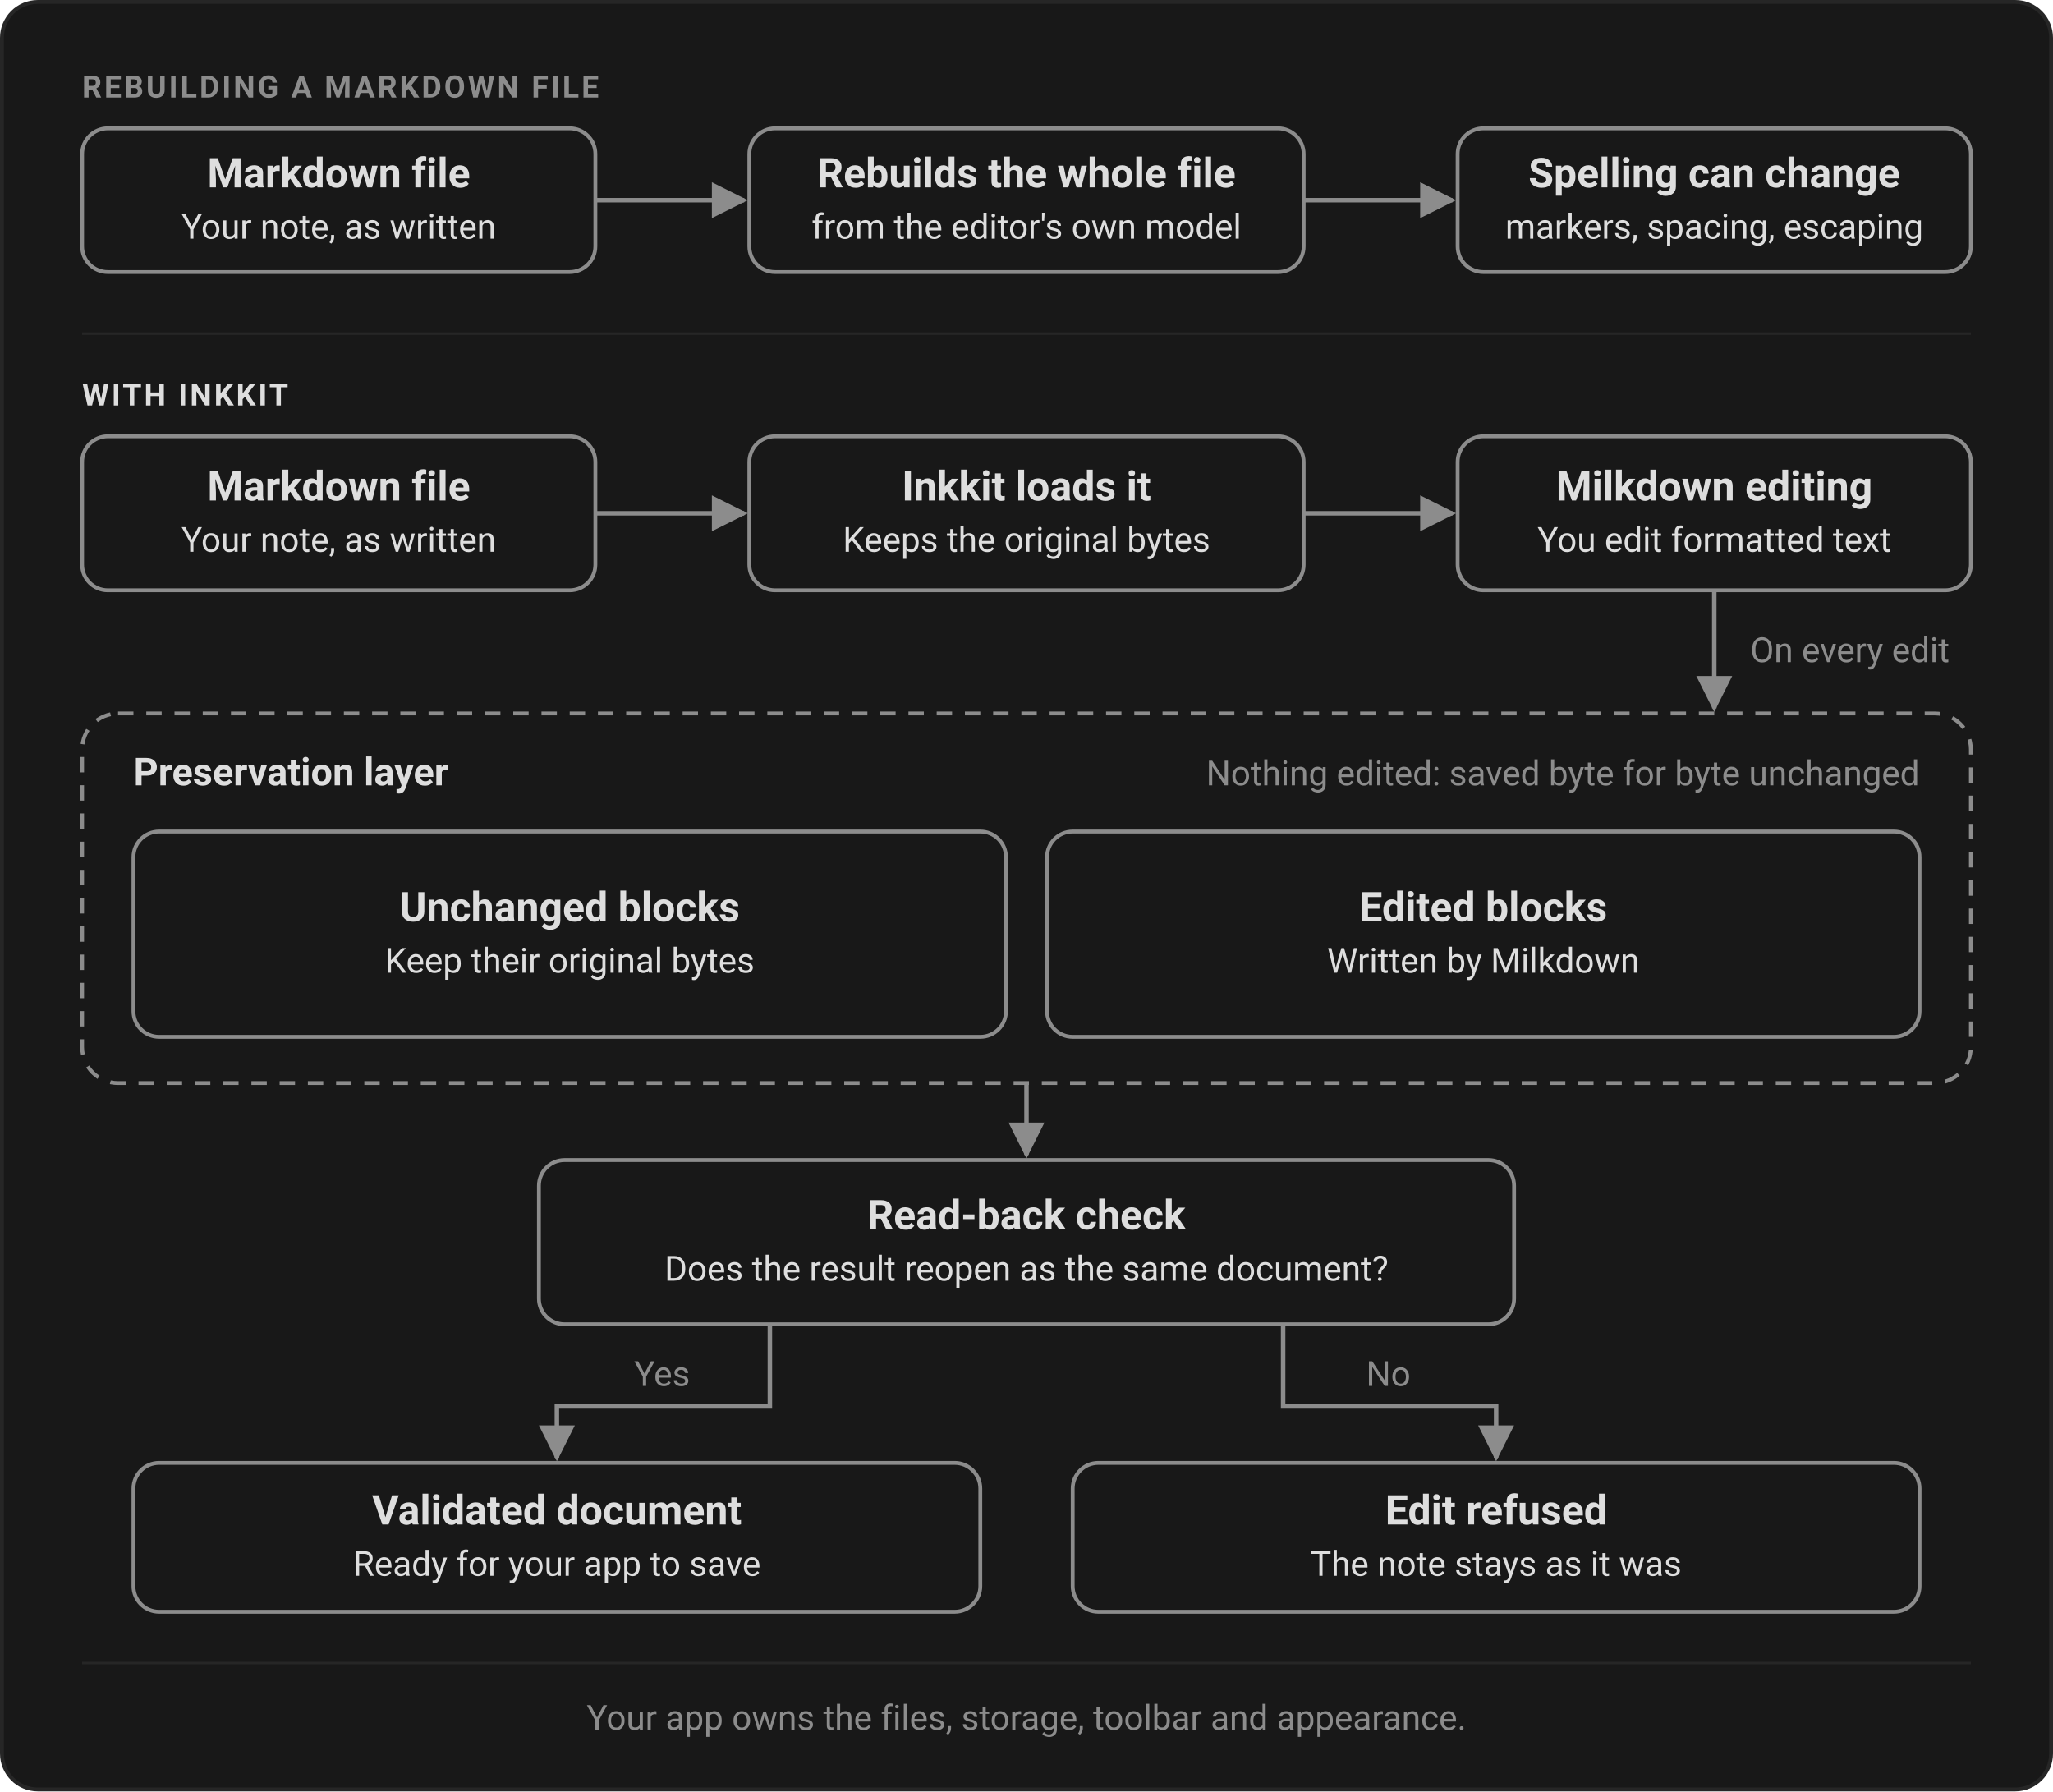
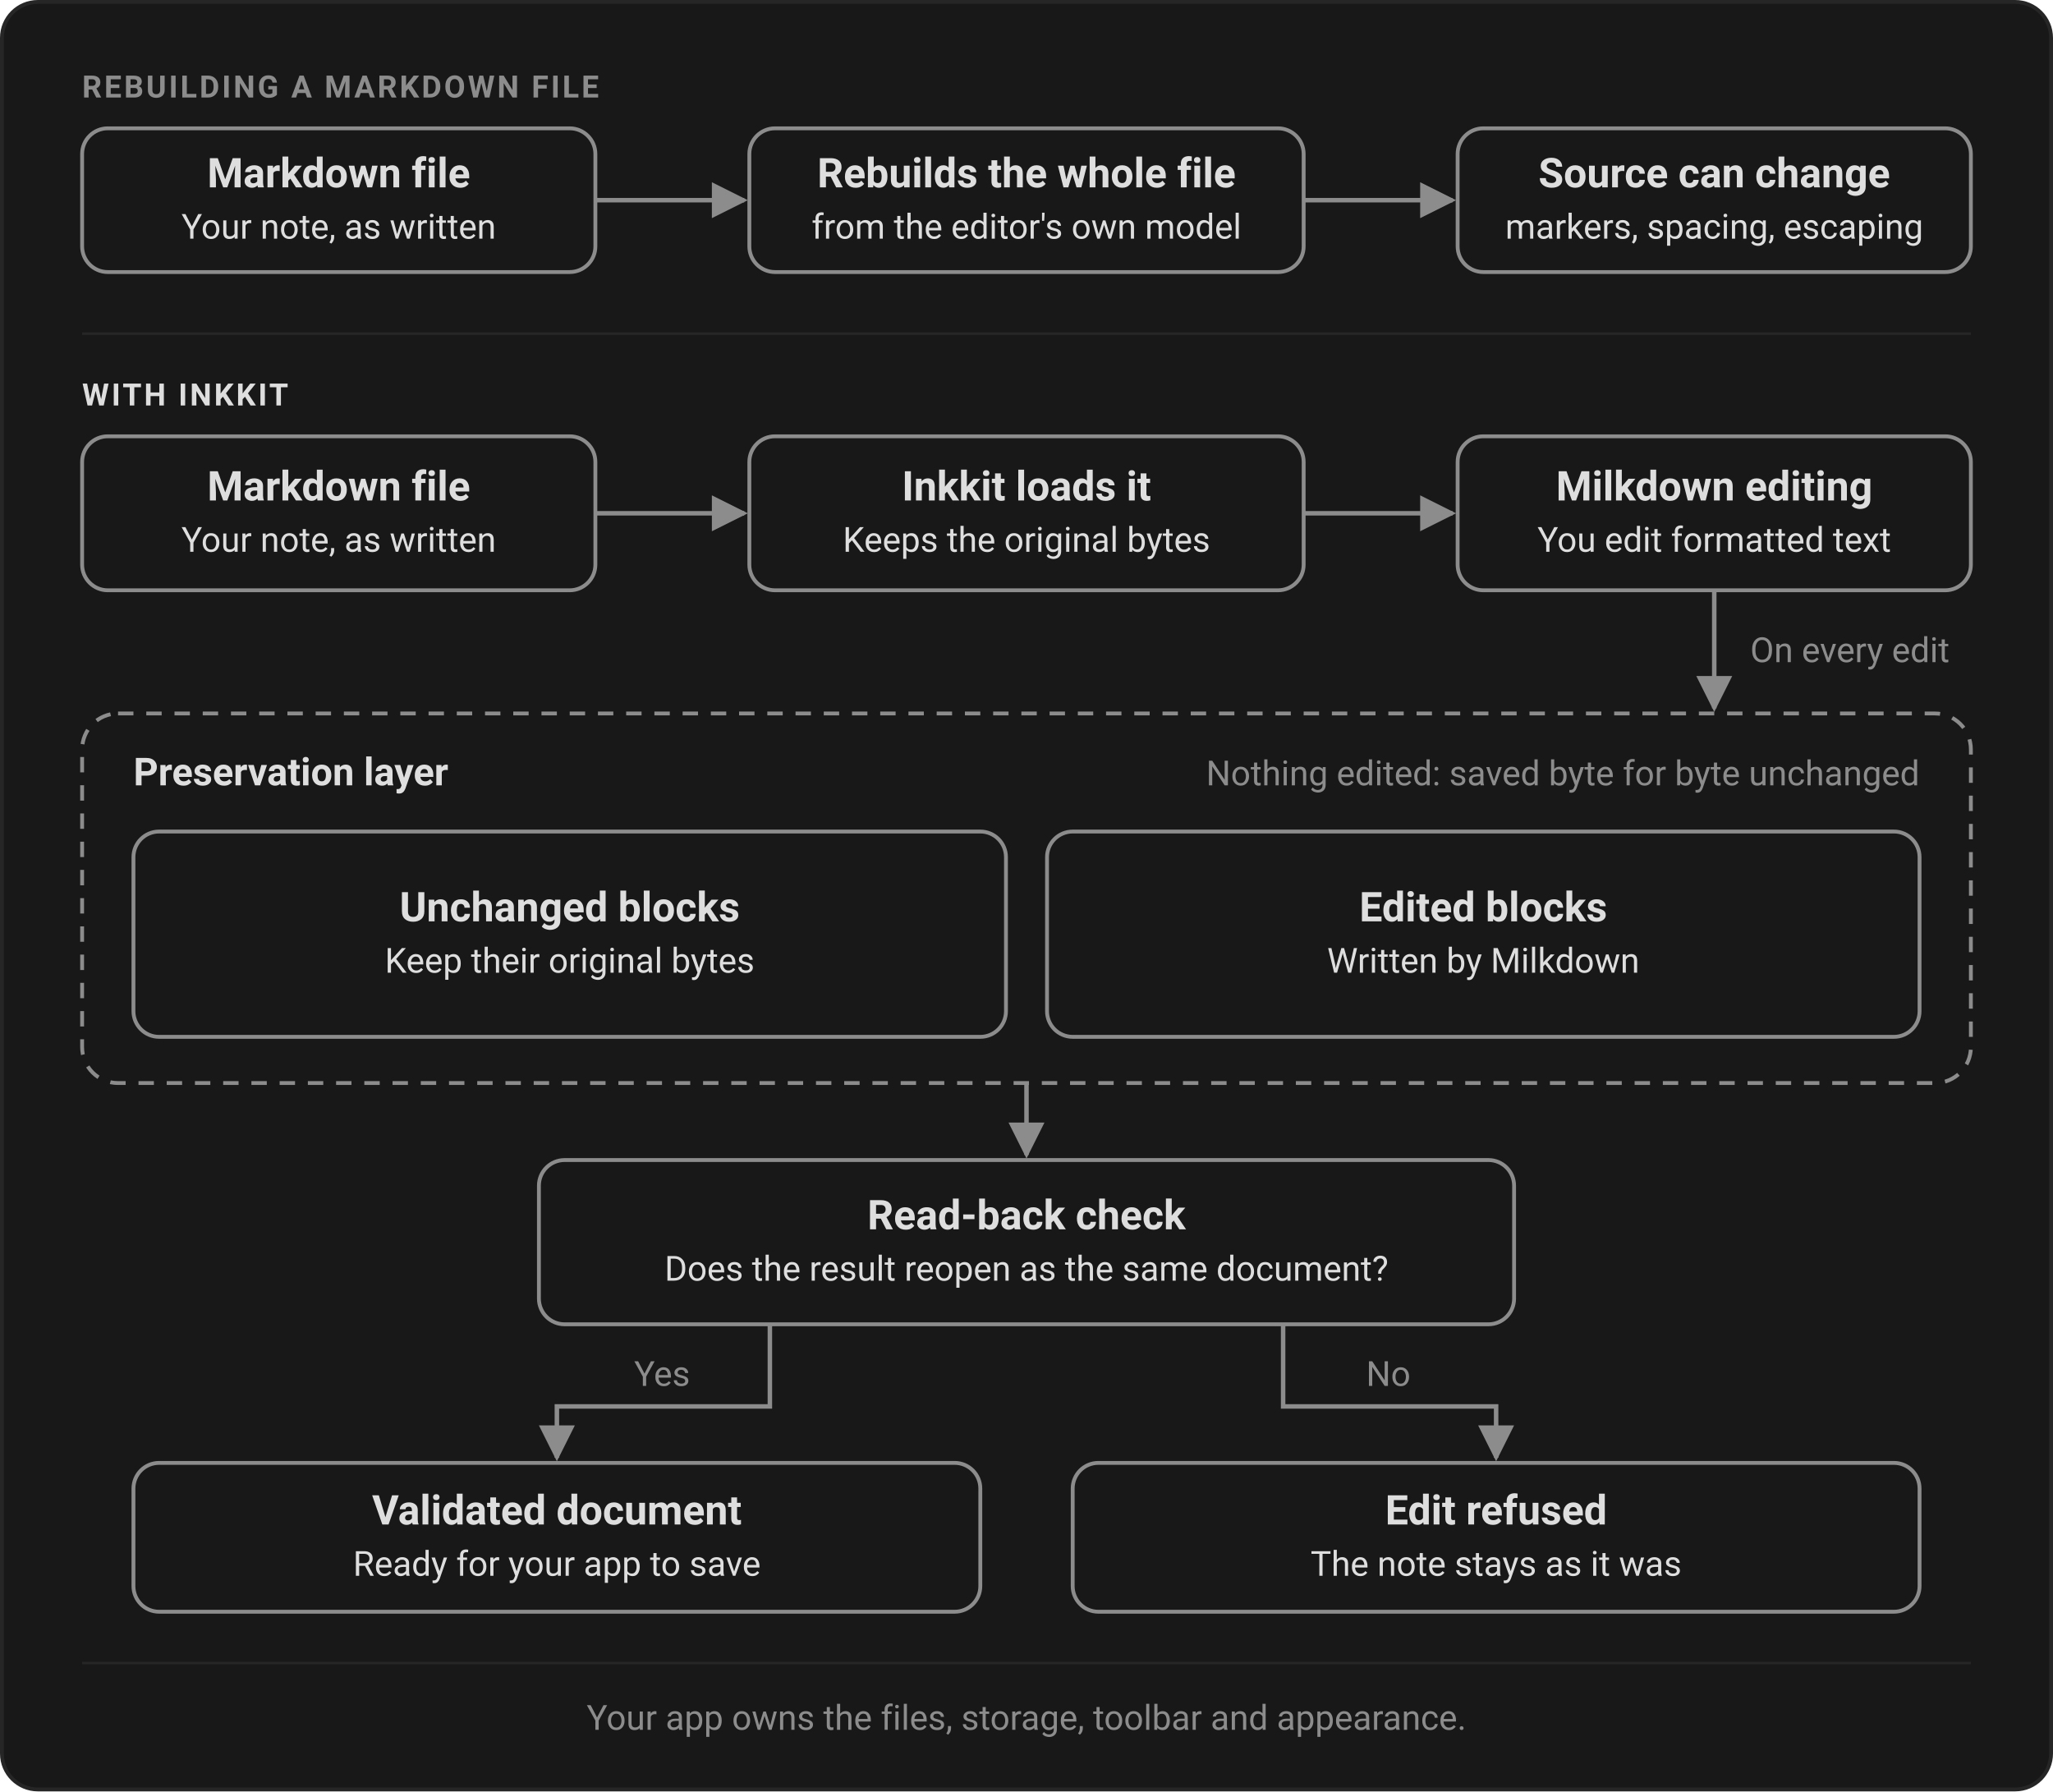
<svg xmlns="http://www.w3.org/2000/svg" viewBox="0 0 800 698" width="800" height="698" role="img" aria-labelledby="title desc">
  <style>
    text { font-family: -apple-system, BlinkMacSystemFont, "Segoe UI", Roboto, "Helvetica Neue", Arial, sans-serif; }
    .t { font-size: 16px; font-weight: 600; }
    .s { font-size: 13.5px; }
    .l { font-size: 13.5px; }
    .h { font-size: 12px; font-weight: 700; letter-spacing: 0.08em; }
    .h2 { font-size: 15px; font-weight: 700; }
  </style>
  <defs>
    <marker id="head" viewBox="0 0 10 10" refX="9" refY="5" markerWidth="8" markerHeight="8" orient="auto">
      <path d="M 0 0 L 10 5 L 0 10 z" fill="#8c8c8c" />
    </marker>
  </defs>
  <rect x="0.75" y="0.75" width="798.5" height="696.5" rx="14" fill="#181818" stroke="#262626" stroke-width="1.5" />
  <text x="32" y="38" text-anchor="start" class="h" fill="#8c8c8c">REBUILDING A MARKDOWN FILE</text>
  <rect x="32" y="50" width="200" height="56" rx="10" fill="#181818" stroke="#8c8c8c" stroke-width="1.5" />
  <text x="132" y="73" text-anchor="middle" class="t" fill="#dedede">Markdown file</text>
  <text x="132" y="93" text-anchor="middle" class="s" fill="#dedede">Your note, as written</text>
  <path d="M 232 78 H 290" fill="none" stroke="#8c8c8c" stroke-width="1.75" marker-end="url(#head)" />
  <rect x="292" y="50" width="216" height="56" rx="10" fill="#181818" stroke="#8c8c8c" stroke-width="1.5" />
  <text x="400" y="73" text-anchor="middle" class="t" fill="#dedede">Rebuilds the whole file</text>
  <text x="400" y="93" text-anchor="middle" class="s" fill="#dedede">from the editor's own model</text>
  <path d="M 508 78 H 566" fill="none" stroke="#8c8c8c" stroke-width="1.75" marker-end="url(#head)" />
  <rect x="568" y="50" width="200" height="56" rx="10" fill="#181818" stroke="#8c8c8c" stroke-width="1.5" />
-   <text x="668" y="73" text-anchor="middle" class="t" fill="#dedede">Spelling can change</text>
+   <text x="668" y="73" text-anchor="middle" class="t" fill="#dedede">Source can change</text>
  <text x="668" y="93" text-anchor="middle" class="s" fill="#dedede">markers, spacing, escaping</text>
  <line x1="32" y1="130" x2="768" y2="130" stroke="#262626" stroke-width="1" />
  <text x="32" y="158" text-anchor="start" class="h" fill="#dedede">WITH INKKIT</text>
  <rect x="32" y="170" width="200" height="60" rx="10" fill="#181818" stroke="#8c8c8c" stroke-width="1.5" />
  <text x="132" y="195" text-anchor="middle" class="t" fill="#dedede">Markdown file</text>
  <text x="132" y="215" text-anchor="middle" class="s" fill="#dedede">Your note, as written</text>
  <path d="M 232 200 H 290" fill="none" stroke="#8c8c8c" stroke-width="1.75" marker-end="url(#head)" />
  <rect x="292" y="170" width="216" height="60" rx="10" fill="#181818" stroke="#8c8c8c" stroke-width="1.5" />
  <text x="400" y="195" text-anchor="middle" class="t" fill="#dedede">Inkkit loads it</text>
  <text x="400" y="215" text-anchor="middle" class="s" fill="#dedede">Keeps the original bytes</text>
  <path d="M 508 200 H 566" fill="none" stroke="#8c8c8c" stroke-width="1.75" marker-end="url(#head)" />
  <rect x="568" y="170" width="200" height="60" rx="10" fill="#181818" stroke="#8c8c8c" stroke-width="1.5" />
  <text x="668" y="195" text-anchor="middle" class="t" fill="#dedede">Milkdown editing</text>
  <text x="668" y="215" text-anchor="middle" class="s" fill="#dedede">You edit formatted text</text>
  <path d="M 668 230 V 276" fill="none" stroke="#8c8c8c" stroke-width="1.75" marker-end="url(#head)" />
  <text x="682" y="258" text-anchor="start" class="l" fill="#8c8c8c">On every edit</text>
  <rect x="32" y="278" width="736" height="144" rx="14" fill="#181818" stroke="#8c8c8c" stroke-width="1.5" stroke-dasharray="6 5" />
  <text x="52" y="306" text-anchor="start" class="h2" fill="#dedede">Preservation layer</text>
  <text x="748" y="306" text-anchor="end" class="l" fill="#8c8c8c">Nothing edited: saved byte for byte unchanged</text>
  <rect x="52" y="324" width="340" height="80" rx="10" fill="#181818" stroke="#8c8c8c" stroke-width="1.5" />
  <text x="222" y="359" text-anchor="middle" class="t" fill="#dedede">Unchanged blocks</text>
  <text x="222" y="379" text-anchor="middle" class="s" fill="#dedede">Keep their original bytes</text>
  <rect x="408" y="324" width="340" height="80" rx="10" fill="#181818" stroke="#8c8c8c" stroke-width="1.5" />
  <text x="578" y="359" text-anchor="middle" class="t" fill="#dedede">Edited blocks</text>
  <text x="578" y="379" text-anchor="middle" class="s" fill="#dedede">Written by Milkdown</text>
  <path d="M 400 422 V 450" fill="none" stroke="#8c8c8c" stroke-width="1.75" marker-end="url(#head)" />
  <rect x="210" y="452" width="380" height="64" rx="10" fill="#181818" stroke="#8c8c8c" stroke-width="1.5" />
  <text x="400" y="479" text-anchor="middle" class="t" fill="#dedede">Read-back check</text>
  <text x="400" y="499" text-anchor="middle" class="s" fill="#dedede">Does the result reopen as the same document?</text>
  <path d="M 300 516 V 548 H 217 V 568" fill="none" stroke="#8c8c8c" stroke-width="1.75" marker-end="url(#head)" />
  <path d="M 500 516 V 548 H 583 V 568" fill="none" stroke="#8c8c8c" stroke-width="1.75" marker-end="url(#head)" />
  <text x="258" y="540" text-anchor="middle" class="l" fill="#8c8c8c">Yes</text>
  <text x="541" y="540" text-anchor="middle" class="l" fill="#8c8c8c">No</text>
  <rect x="52" y="570" width="330" height="58" rx="10" fill="#181818" stroke="#8c8c8c" stroke-width="1.5" />
  <text x="217" y="594" text-anchor="middle" class="t" fill="#dedede">Validated document</text>
  <text x="217" y="614" text-anchor="middle" class="s" fill="#dedede">Ready for your app to save</text>
  <rect x="418" y="570" width="330" height="58" rx="10" fill="#181818" stroke="#8c8c8c" stroke-width="1.5" />
  <text x="583" y="594" text-anchor="middle" class="t" fill="#dedede">Edit refused</text>
  <text x="583" y="614" text-anchor="middle" class="s" fill="#dedede">The note stays as it was</text>
  <line x1="32" y1="648" x2="768" y2="648" stroke="#262626" stroke-width="1" />
  <text x="400" y="674" text-anchor="middle" class="l" fill="#8c8c8c">Your app owns the files, storage, toolbar and appearance.</text>
</svg>
